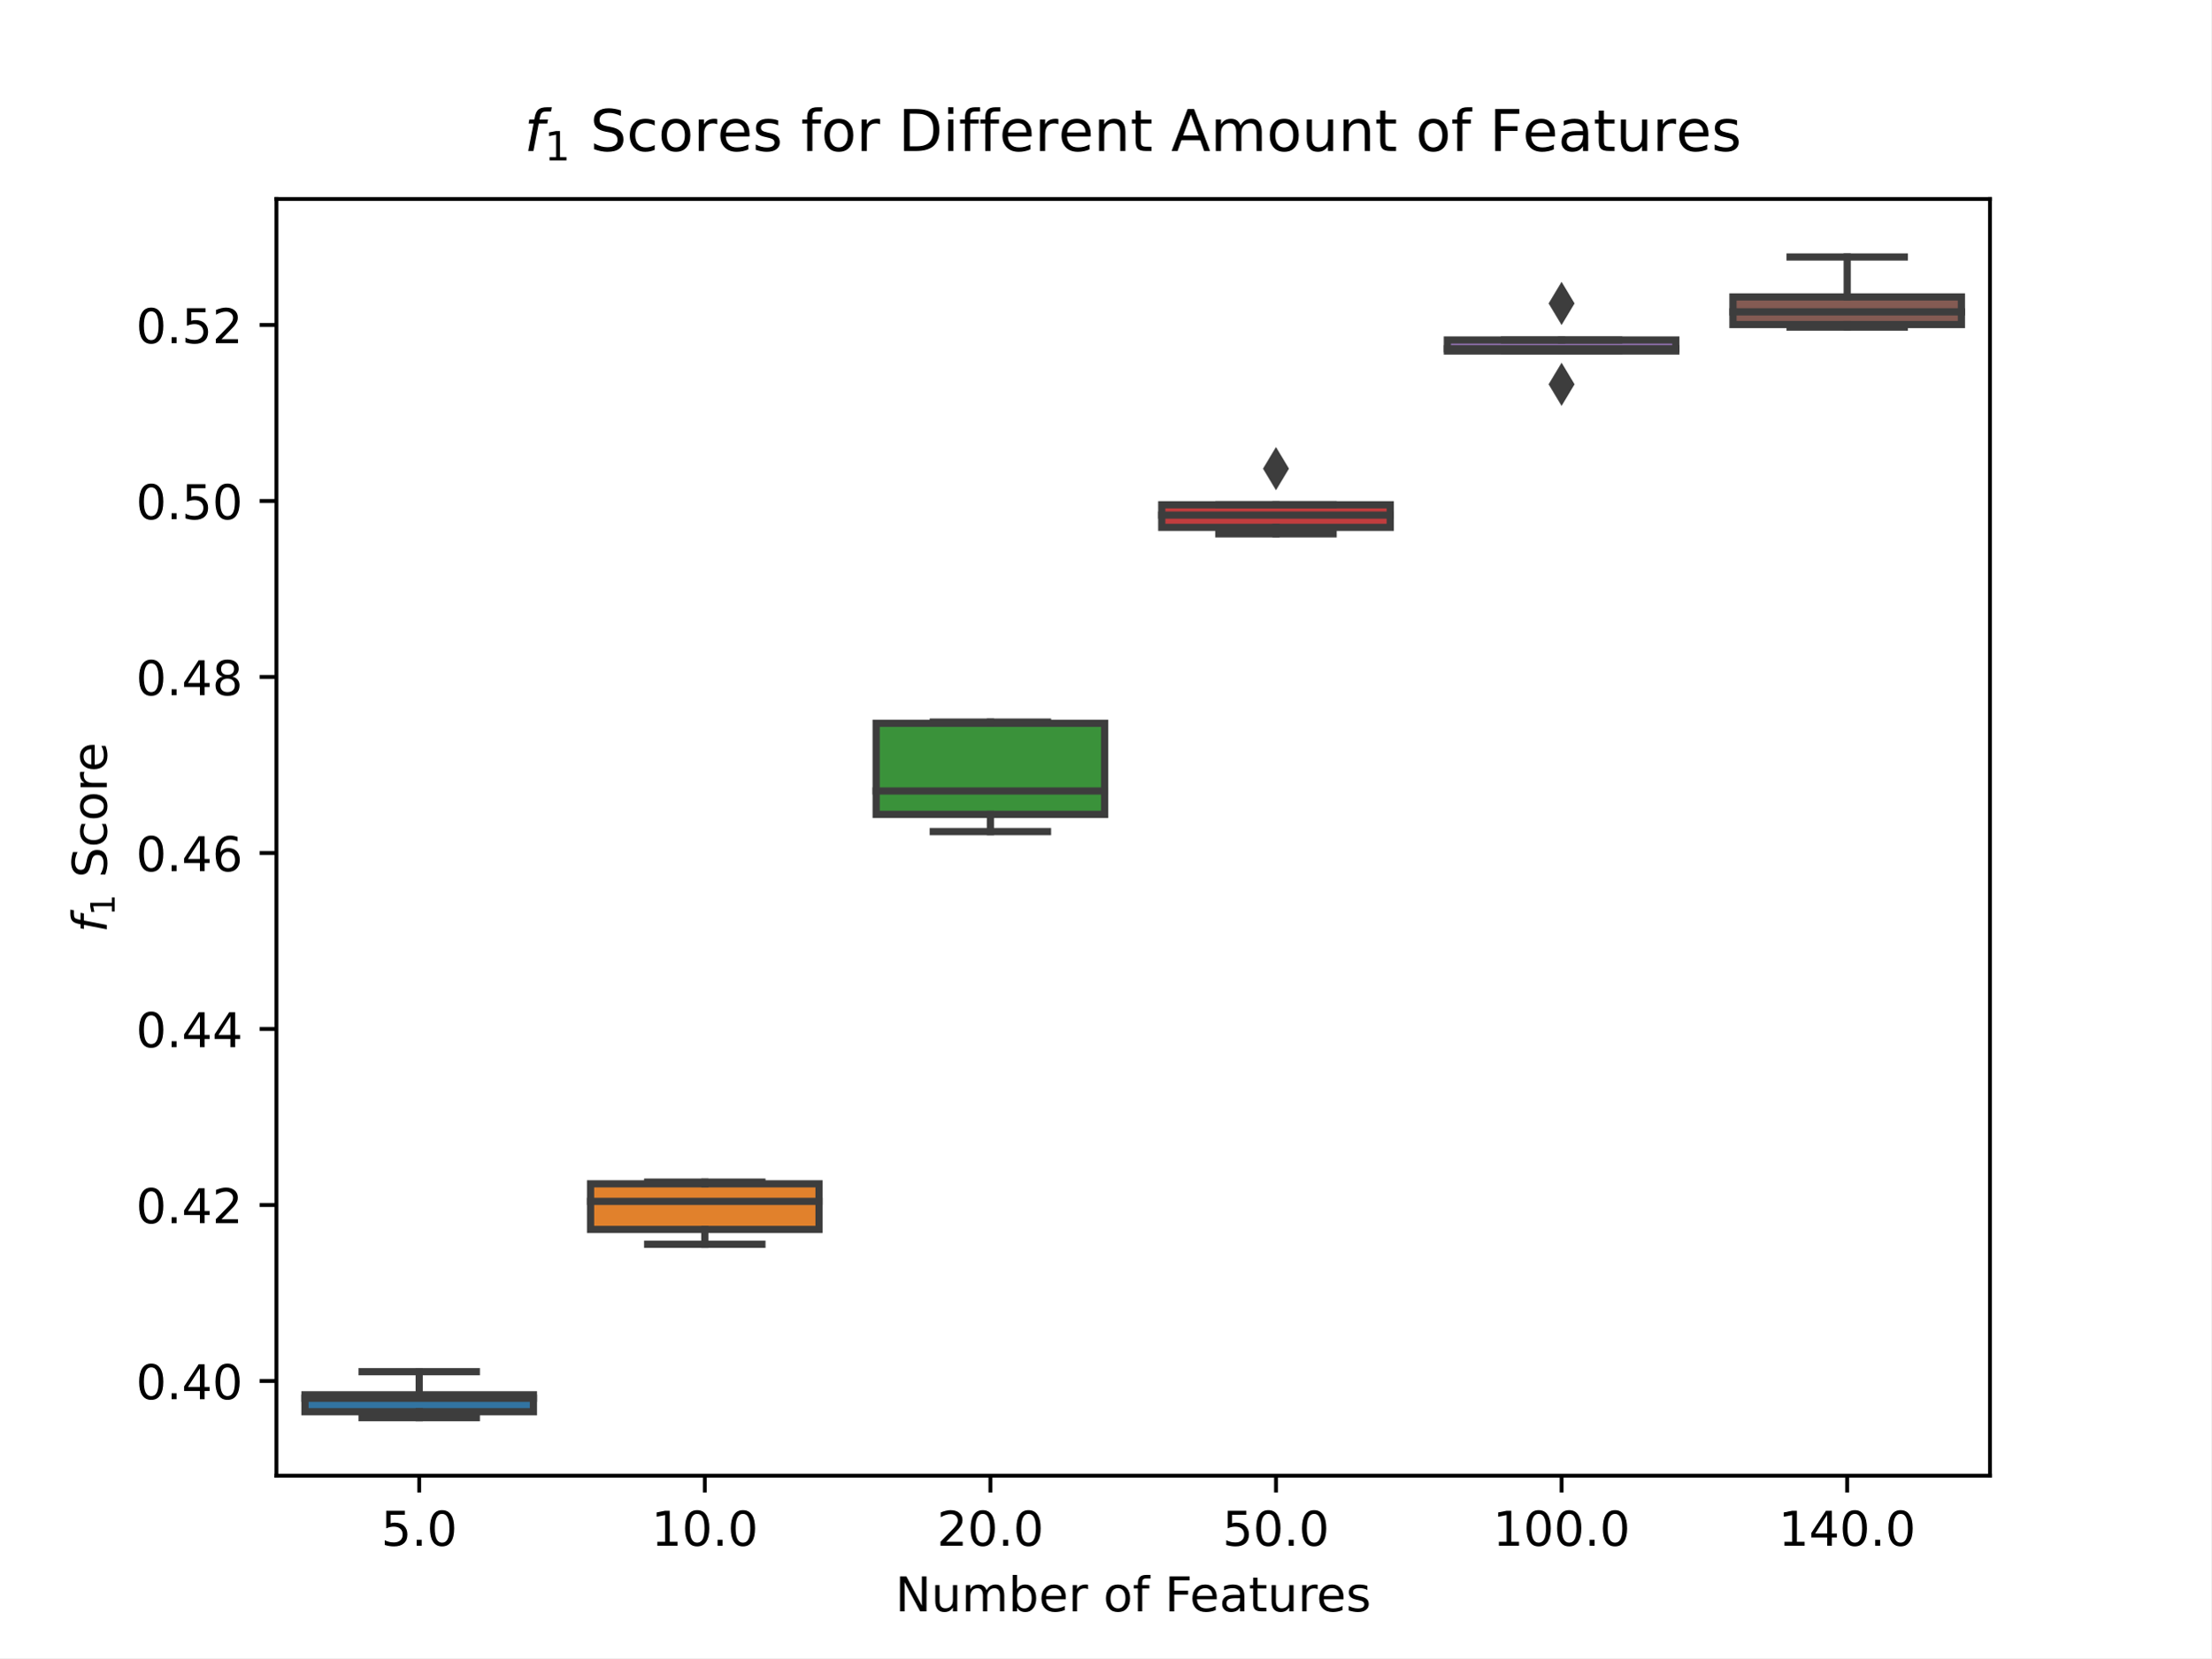
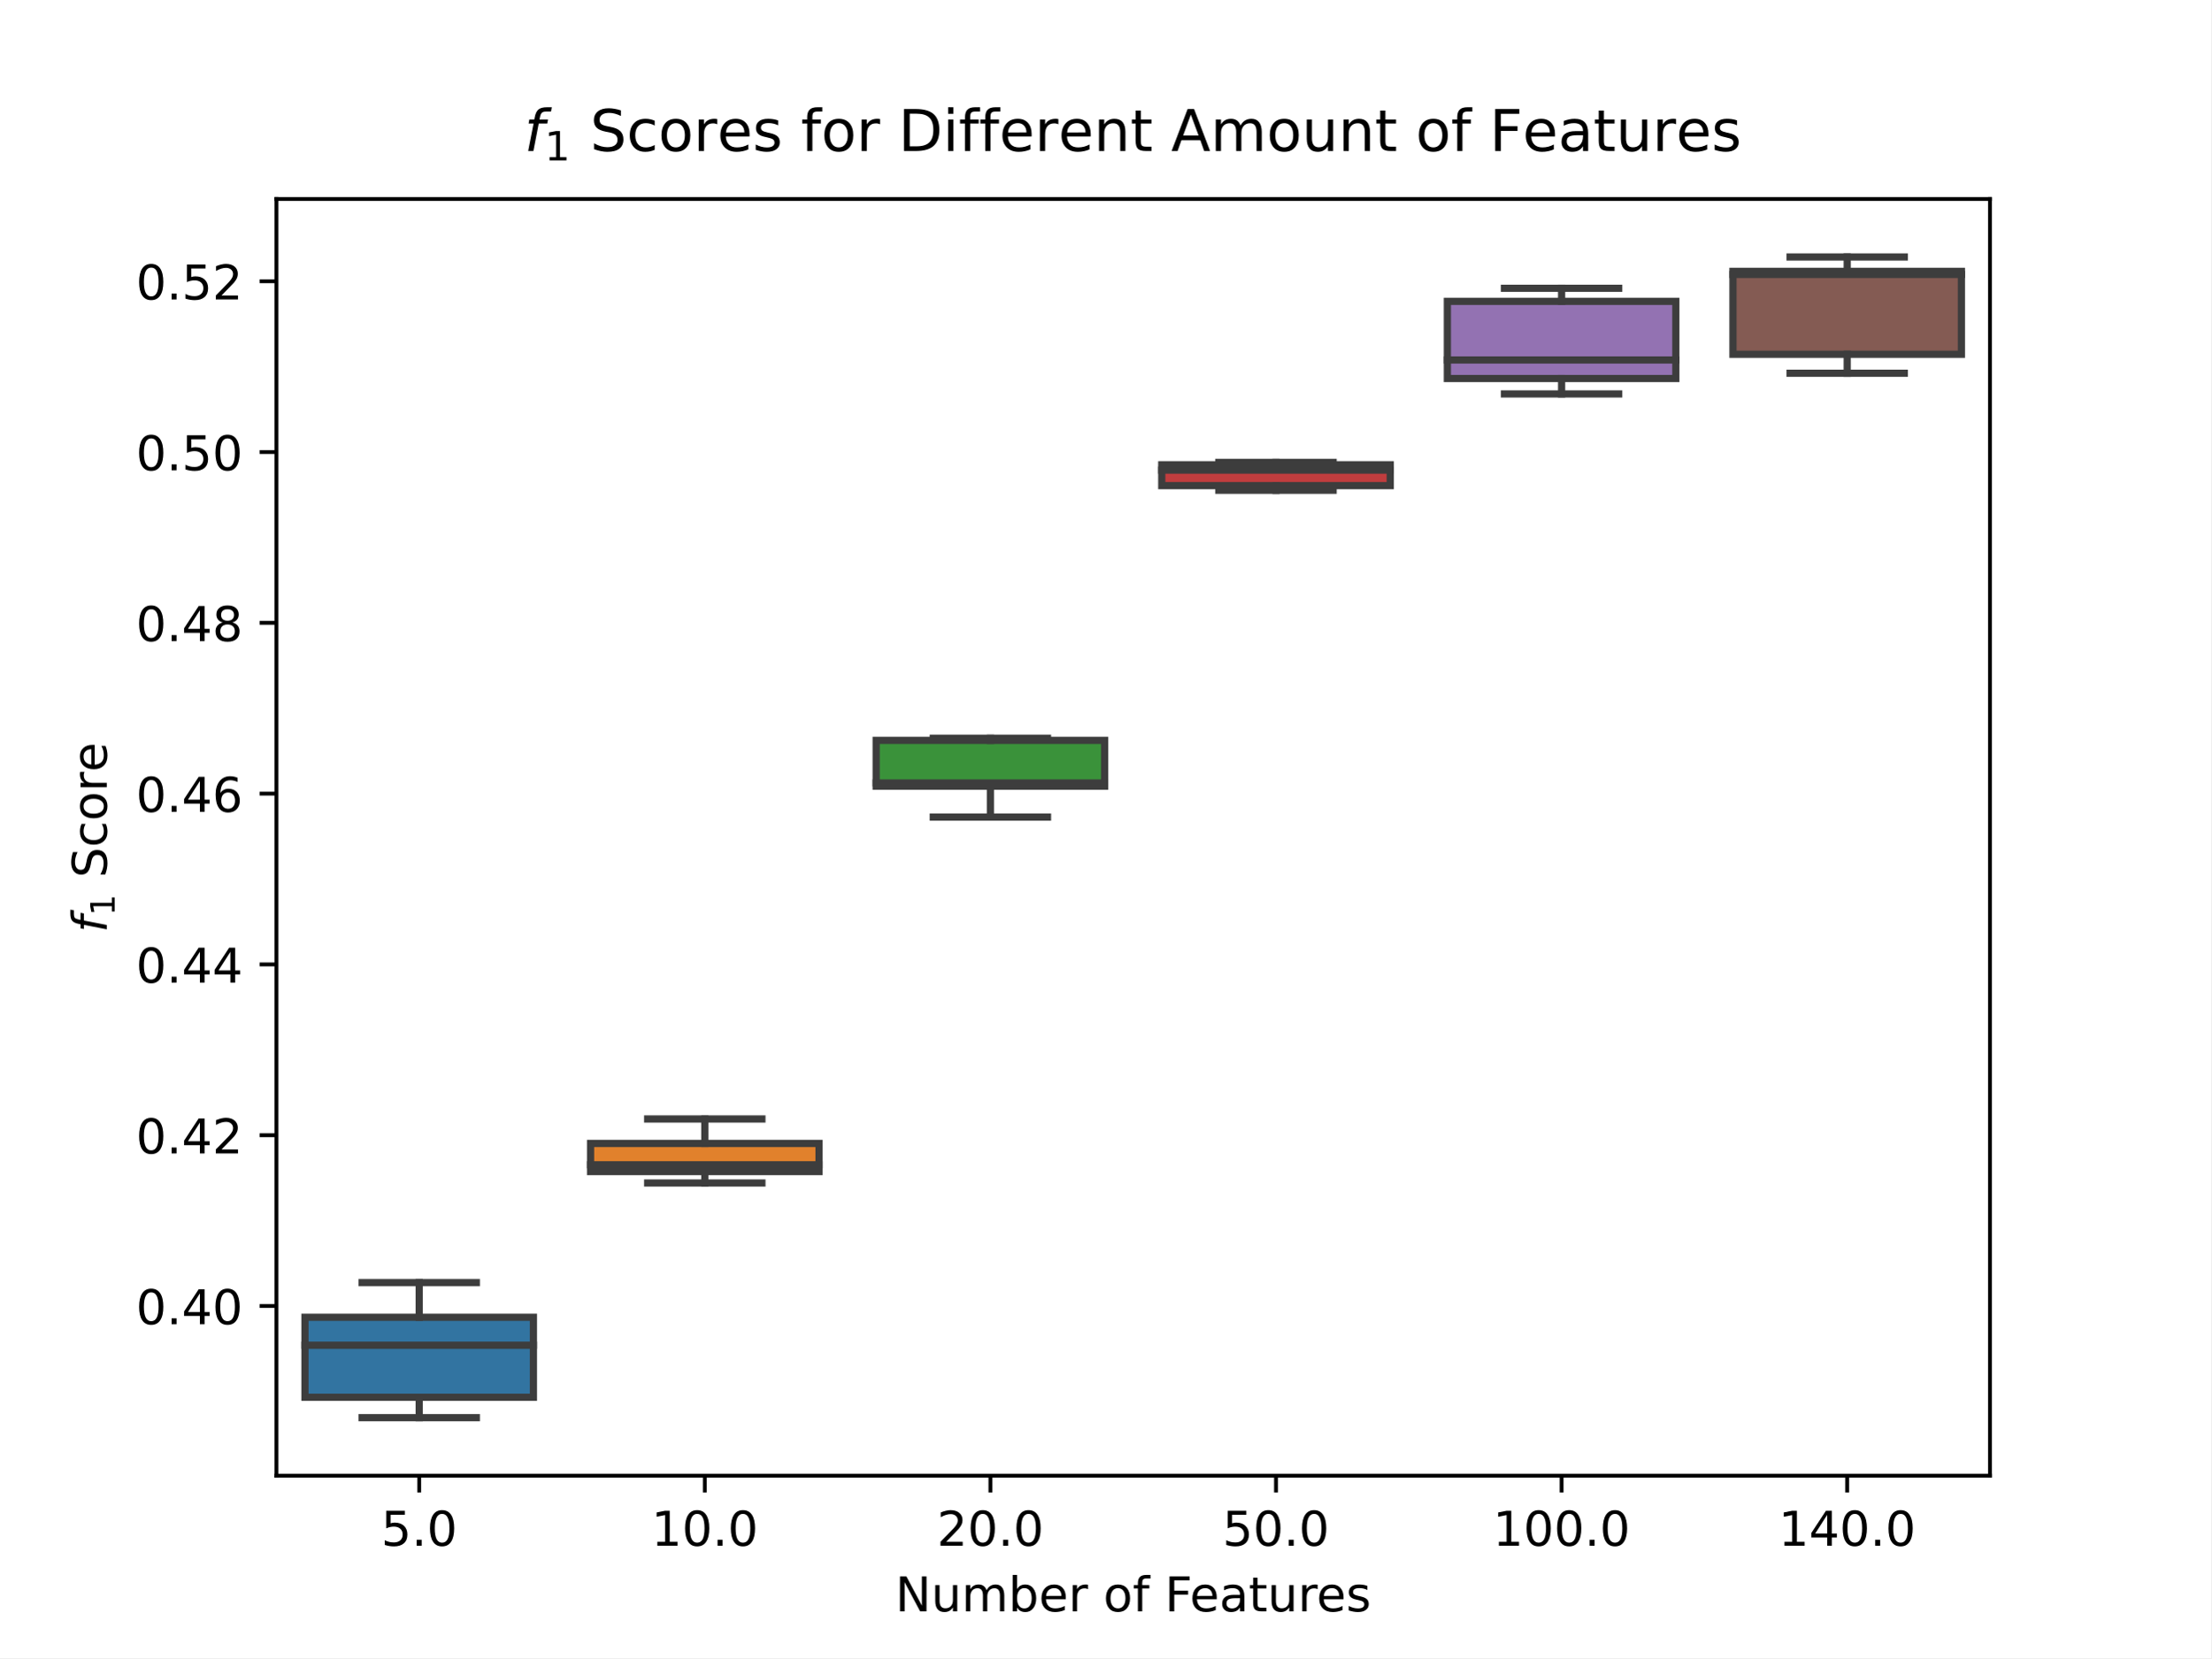
<svg xmlns="http://www.w3.org/2000/svg" xmlns:xlink="http://www.w3.org/1999/xlink" width="460.8pt" height="345.6pt" viewBox="0 0 460.8 345.6" version="1.1">
  <defs>
    <style type="text/css">*{stroke-linejoin: round; stroke-linecap: butt}</style>
  </defs>
  <g id="figure_1">
    <g id="patch_1">
      <path d="M 0 345.6  L 460.8 345.6  L 460.8 0  L 0 0  z " style="fill: #ffffff" />
    </g>
    <g id="axes_1">
      <g id="patch_2">
        <path d="M 57.6 307.584  L 414.72 307.584  L 414.72 41.472  L 57.6 41.472  z " style="fill: #ffffff" />
      </g>
      <g id="patch_3">
-         <path d="M 63.552 294.248  L 111.168 294.248  L 111.168 290.724  L 63.552 290.724  L 63.552 294.248  z " clip-path="url(#pc12a14f9d5)" style="fill: #3274a1; stroke: #3d3d3d; stroke-width: 1.5; stroke-linejoin: miter" />
+         <path d="M 63.552 291.234  L 111.168 291.234  L 111.168 274.557  L 63.552 274.557  L 63.552 291.234  z " clip-path="url(#p468f7ed6f8)" style="fill: #3274a1; stroke: #3d3d3d; stroke-width: 1.5; stroke-linejoin: miter" />
      </g>
      <g id="patch_4">
-         <path d="M 123.072 256.254  L 170.688 256.254  L 170.688 246.742  L 123.072 246.742  L 123.072 256.254  z " clip-path="url(#pc12a14f9d5)" style="fill: #e1812c; stroke: #3d3d3d; stroke-width: 1.5; stroke-linejoin: miter" />
+         <path d="M 123.072 244.187  L 170.688 244.187  L 170.688 238.339  L 123.072 238.339  L 123.072 244.187  z " clip-path="url(#p468f7ed6f8)" style="fill: #e1812c; stroke: #3d3d3d; stroke-width: 1.5; stroke-linejoin: miter" />
      </g>
      <g id="patch_5">
-         <path d="M 182.592 169.739  L 230.208 169.739  L 230.208 150.758  L 182.592 150.758  L 182.592 169.739  z " clip-path="url(#pc12a14f9d5)" style="fill: #3a923a; stroke: #3d3d3d; stroke-width: 1.5; stroke-linejoin: miter" />
+         <path d="M 182.592 163.869  L 230.208 163.869  L 230.208 154.322  L 182.592 154.322  L 182.592 163.869  z " clip-path="url(#p468f7ed6f8)" style="fill: #3a923a; stroke: #3d3d3d; stroke-width: 1.5; stroke-linejoin: miter" />
      </g>
      <g id="patch_6">
-         <path d="M 242.112 109.917  L 289.728 109.917  L 289.728 105.207  L 242.112 105.207  L 242.112 109.917  z " clip-path="url(#pc12a14f9d5)" style="fill: #c03d3e; stroke: #3d3d3d; stroke-width: 1.5; stroke-linejoin: miter" />
+         <path d="M 242.112 101.221  L 289.728 101.221  L 289.728 96.873  L 242.112 96.873  L 242.112 101.221  z " clip-path="url(#p468f7ed6f8)" style="fill: #c03d3e; stroke: #3d3d3d; stroke-width: 1.5; stroke-linejoin: miter" />
      </g>
      <g id="patch_7">
-         <path d="M 301.632 73.15  L 349.248 73.15  L 349.248 70.864  L 301.632 70.864  L 301.632 73.15  z " clip-path="url(#pc12a14f9d5)" style="fill: #9372b2; stroke: #3d3d3d; stroke-width: 1.5; stroke-linejoin: miter" />
+         <path d="M 301.632 78.893  L 349.248 78.893  L 349.248 62.807  L 301.632 62.807  L 301.632 78.893  z " clip-path="url(#p468f7ed6f8)" style="fill: #9372b2; stroke: #3d3d3d; stroke-width: 1.5; stroke-linejoin: miter" />
      </g>
      <g id="patch_8">
-         <path d="M 361.152 67.641  L 408.768 67.641  L 408.768 61.887  L 361.152 61.887  L 361.152 67.641  z " clip-path="url(#pc12a14f9d5)" style="fill: #845b53; stroke: #3d3d3d; stroke-width: 1.5; stroke-linejoin: miter" />
+         <path d="M 361.152 73.842  L 408.768 73.842  L 408.768 56.557  L 361.152 56.557  L 361.152 73.842  z " clip-path="url(#p468f7ed6f8)" style="fill: #845b53; stroke: #3d3d3d; stroke-width: 1.5; stroke-linejoin: miter" />
      </g>
      <g id="matplotlib.axis_1">
        <g id="xtick_1">
          <g id="line2d_1">
            <defs>
-               <path id="md88499060f" d="M 0 0  L 0 3.5  " style="stroke: #000000; stroke-width: 0.8" />
+               <path id="mf28785f22c" d="M 0 0  L 0 3.5  " style="stroke: #000000; stroke-width: 0.8" />
            </defs>
            <g>
-               <use xlink:href="#md88499060f" x="87.36" y="307.584" style="stroke: #000000; stroke-width: 0.8" />
+               <use xlink:href="#mf28785f22c" x="87.36" y="307.584" style="stroke: #000000; stroke-width: 0.8" />
            </g>
          </g>
          <g id="text_1">
            <g transform="translate(79.40844 322.1824) scale(0.1 -0.1)">
              <defs>
                <path id="DejaVuSans-35" d="M 691 4666  L 3169 4666  L 3169 4134  L 1269 4134  L 1269 2991  Q 1406 3038 1543 3061  Q 1681 3084 1819 3084  Q 2600 3084 3056 2656  Q 3513 2228 3513 1497  Q 3513 744 3044 326  Q 2575 -91 1722 -91  Q 1428 -91 1123 -41  Q 819 9 494 109  L 494 744  Q 775 591 1075 516  Q 1375 441 1709 441  Q 2250 441 2565 725  Q 2881 1009 2881 1497  Q 2881 1984 2565 2268  Q 2250 2553 1709 2553  Q 1456 2553 1204 2497  Q 953 2441 691 2322  L 691 4666  z " transform="scale(0.015625)" />
                <path id="DejaVuSans-2e" d="M 684 794  L 1344 794  L 1344 0  L 684 0  L 684 794  z " transform="scale(0.015625)" />
                <path id="DejaVuSans-30" d="M 2034 4250  Q 1547 4250 1301 3770  Q 1056 3291 1056 2328  Q 1056 1369 1301 889  Q 1547 409 2034 409  Q 2525 409 2770 889  Q 3016 1369 3016 2328  Q 3016 3291 2770 3770  Q 2525 4250 2034 4250  z M 2034 4750  Q 2819 4750 3233 4129  Q 3647 3509 3647 2328  Q 3647 1150 3233 529  Q 2819 -91 2034 -91  Q 1250 -91 836 529  Q 422 1150 422 2328  Q 422 3509 836 4129  Q 1250 4750 2034 4750  z " transform="scale(0.015625)" />
              </defs>
              <use xlink:href="#DejaVuSans-35" />
              <use xlink:href="#DejaVuSans-2e" x="63.623" />
              <use xlink:href="#DejaVuSans-30" x="95.41" />
            </g>
          </g>
        </g>
        <g id="xtick_2">
          <g id="line2d_2">
            <g>
-               <use xlink:href="#md88499060f" x="146.88" y="307.584" style="stroke: #000000; stroke-width: 0.8" />
+               <use xlink:href="#mf28785f22c" x="146.88" y="307.584" style="stroke: #000000; stroke-width: 0.8" />
            </g>
          </g>
          <g id="text_2">
            <g transform="translate(135.7472 322.1824) scale(0.1 -0.1)">
              <defs>
                <path id="DejaVuSans-31" d="M 794 531  L 1825 531  L 1825 4091  L 703 3866  L 703 4441  L 1819 4666  L 2450 4666  L 2450 531  L 3481 531  L 3481 0  L 794 0  L 794 531  z " transform="scale(0.015625)" />
              </defs>
              <use xlink:href="#DejaVuSans-31" />
              <use xlink:href="#DejaVuSans-30" x="63.623" />
              <use xlink:href="#DejaVuSans-2e" x="127.246" />
              <use xlink:href="#DejaVuSans-30" x="159.033" />
            </g>
          </g>
        </g>
        <g id="xtick_3">
          <g id="line2d_3">
            <g>
-               <use xlink:href="#md88499060f" x="206.4" y="307.584" style="stroke: #000000; stroke-width: 0.8" />
+               <use xlink:href="#mf28785f22c" x="206.4" y="307.584" style="stroke: #000000; stroke-width: 0.8" />
            </g>
          </g>
          <g id="text_3">
            <g transform="translate(195.2672 322.1824) scale(0.1 -0.1)">
              <defs>
                <path id="DejaVuSans-32" d="M 1228 531  L 3431 531  L 3431 0  L 469 0  L 469 531  Q 828 903 1448 1529  Q 2069 2156 2228 2338  Q 2531 2678 2651 2914  Q 2772 3150 2772 3378  Q 2772 3750 2511 3984  Q 2250 4219 1831 4219  Q 1534 4219 1204 4116  Q 875 4013 500 3803  L 500 4441  Q 881 4594 1212 4672  Q 1544 4750 1819 4750  Q 2544 4750 2975 4387  Q 3406 4025 3406 3419  Q 3406 3131 3298 2873  Q 3191 2616 2906 2266  Q 2828 2175 2409 1742  Q 1991 1309 1228 531  z " transform="scale(0.015625)" />
              </defs>
              <use xlink:href="#DejaVuSans-32" />
              <use xlink:href="#DejaVuSans-30" x="63.623" />
              <use xlink:href="#DejaVuSans-2e" x="127.246" />
              <use xlink:href="#DejaVuSans-30" x="159.033" />
            </g>
          </g>
        </g>
        <g id="xtick_4">
          <g id="line2d_4">
            <g>
-               <use xlink:href="#md88499060f" x="265.92" y="307.584" style="stroke: #000000; stroke-width: 0.8" />
+               <use xlink:href="#mf28785f22c" x="265.92" y="307.584" style="stroke: #000000; stroke-width: 0.8" />
            </g>
          </g>
          <g id="text_4">
            <g transform="translate(254.7872 322.1824) scale(0.1 -0.1)">
              <use xlink:href="#DejaVuSans-35" />
              <use xlink:href="#DejaVuSans-30" x="63.623" />
              <use xlink:href="#DejaVuSans-2e" x="127.246" />
              <use xlink:href="#DejaVuSans-30" x="159.033" />
            </g>
          </g>
        </g>
        <g id="xtick_5">
          <g id="line2d_5">
            <g>
-               <use xlink:href="#md88499060f" x="325.44" y="307.584" style="stroke: #000000; stroke-width: 0.8" />
+               <use xlink:href="#mf28785f22c" x="325.44" y="307.584" style="stroke: #000000; stroke-width: 0.8" />
            </g>
          </g>
          <g id="text_5">
            <g transform="translate(311.1259 322.1824) scale(0.1 -0.1)">
              <use xlink:href="#DejaVuSans-31" />
              <use xlink:href="#DejaVuSans-30" x="63.623" />
              <use xlink:href="#DejaVuSans-30" x="127.246" />
              <use xlink:href="#DejaVuSans-2e" x="190.869" />
              <use xlink:href="#DejaVuSans-30" x="222.656" />
            </g>
          </g>
        </g>
        <g id="xtick_6">
          <g id="line2d_6">
            <g>
-               <use xlink:href="#md88499060f" x="384.96" y="307.584" style="stroke: #000000; stroke-width: 0.8" />
+               <use xlink:href="#mf28785f22c" x="384.96" y="307.584" style="stroke: #000000; stroke-width: 0.8" />
            </g>
          </g>
          <g id="text_6">
            <g transform="translate(370.6459 322.1824) scale(0.1 -0.1)">
              <defs>
                <path id="DejaVuSans-34" d="M 2419 4116  L 825 1625  L 2419 1625  L 2419 4116  z M 2253 4666  L 3047 4666  L 3047 1625  L 3713 1625  L 3713 1100  L 3047 1100  L 3047 0  L 2419 0  L 2419 1100  L 313 1100  L 313 1709  L 2253 4666  z " transform="scale(0.015625)" />
              </defs>
              <use xlink:href="#DejaVuSans-31" />
              <use xlink:href="#DejaVuSans-34" x="63.623" />
              <use xlink:href="#DejaVuSans-30" x="127.246" />
              <use xlink:href="#DejaVuSans-2e" x="190.869" />
              <use xlink:href="#DejaVuSans-30" x="222.656" />
            </g>
          </g>
        </g>
        <g id="text_7">
          <g transform="translate(186.5819 335.8606) scale(0.1 -0.1)">
            <defs>
              <path id="DejaVuSans-4e" d="M 628 4666  L 1478 4666  L 3547 763  L 3547 4666  L 4159 4666  L 4159 0  L 3309 0  L 1241 3903  L 1241 0  L 628 0  L 628 4666  z " transform="scale(0.015625)" />
              <path id="DejaVuSans-75" d="M 544 1381  L 544 3500  L 1119 3500  L 1119 1403  Q 1119 906 1312 657  Q 1506 409 1894 409  Q 2359 409 2629 706  Q 2900 1003 2900 1516  L 2900 3500  L 3475 3500  L 3475 0  L 2900 0  L 2900 538  Q 2691 219 2414 64  Q 2138 -91 1772 -91  Q 1169 -91 856 284  Q 544 659 544 1381  z M 1991 3584  L 1991 3584  z " transform="scale(0.015625)" />
              <path id="DejaVuSans-6d" d="M 3328 2828  Q 3544 3216 3844 3400  Q 4144 3584 4550 3584  Q 5097 3584 5394 3201  Q 5691 2819 5691 2113  L 5691 0  L 5113 0  L 5113 2094  Q 5113 2597 4934 2840  Q 4756 3084 4391 3084  Q 3944 3084 3684 2787  Q 3425 2491 3425 1978  L 3425 0  L 2847 0  L 2847 2094  Q 2847 2600 2669 2842  Q 2491 3084 2119 3084  Q 1678 3084 1418 2786  Q 1159 2488 1159 1978  L 1159 0  L 581 0  L 581 3500  L 1159 3500  L 1159 2956  Q 1356 3278 1631 3431  Q 1906 3584 2284 3584  Q 2666 3584 2933 3390  Q 3200 3197 3328 2828  z " transform="scale(0.015625)" />
              <path id="DejaVuSans-62" d="M 3116 1747  Q 3116 2381 2855 2742  Q 2594 3103 2138 3103  Q 1681 3103 1420 2742  Q 1159 2381 1159 1747  Q 1159 1113 1420 752  Q 1681 391 2138 391  Q 2594 391 2855 752  Q 3116 1113 3116 1747  z M 1159 2969  Q 1341 3281 1617 3432  Q 1894 3584 2278 3584  Q 2916 3584 3314 3078  Q 3713 2572 3713 1747  Q 3713 922 3314 415  Q 2916 -91 2278 -91  Q 1894 -91 1617 61  Q 1341 213 1159 525  L 1159 0  L 581 0  L 581 4863  L 1159 4863  L 1159 2969  z " transform="scale(0.015625)" />
              <path id="DejaVuSans-65" d="M 3597 1894  L 3597 1613  L 953 1613  Q 991 1019 1311 708  Q 1631 397 2203 397  Q 2534 397 2845 478  Q 3156 559 3463 722  L 3463 178  Q 3153 47 2828 -22  Q 2503 -91 2169 -91  Q 1331 -91 842 396  Q 353 884 353 1716  Q 353 2575 817 3079  Q 1281 3584 2069 3584  Q 2775 3584 3186 3129  Q 3597 2675 3597 1894  z M 3022 2063  Q 3016 2534 2758 2815  Q 2500 3097 2075 3097  Q 1594 3097 1305 2825  Q 1016 2553 972 2059  L 3022 2063  z " transform="scale(0.015625)" />
              <path id="DejaVuSans-72" d="M 2631 2963  Q 2534 3019 2420 3045  Q 2306 3072 2169 3072  Q 1681 3072 1420 2755  Q 1159 2438 1159 1844  L 1159 0  L 581 0  L 581 3500  L 1159 3500  L 1159 2956  Q 1341 3275 1631 3429  Q 1922 3584 2338 3584  Q 2397 3584 2469 3576  Q 2541 3569 2628 3553  L 2631 2963  z " transform="scale(0.015625)" />
              <path id="DejaVuSans-20" transform="scale(0.015625)" />
              <path id="DejaVuSans-6f" d="M 1959 3097  Q 1497 3097 1228 2736  Q 959 2375 959 1747  Q 959 1119 1226 758  Q 1494 397 1959 397  Q 2419 397 2687 759  Q 2956 1122 2956 1747  Q 2956 2369 2687 2733  Q 2419 3097 1959 3097  z M 1959 3584  Q 2709 3584 3137 3096  Q 3566 2609 3566 1747  Q 3566 888 3137 398  Q 2709 -91 1959 -91  Q 1206 -91 779 398  Q 353 888 353 1747  Q 353 2609 779 3096  Q 1206 3584 1959 3584  z " transform="scale(0.015625)" />
              <path id="DejaVuSans-66" d="M 2375 4863  L 2375 4384  L 1825 4384  Q 1516 4384 1395 4259  Q 1275 4134 1275 3809  L 1275 3500  L 2222 3500  L 2222 3053  L 1275 3053  L 1275 0  L 697 0  L 697 3053  L 147 3053  L 147 3500  L 697 3500  L 697 3744  Q 697 4328 969 4595  Q 1241 4863 1831 4863  L 2375 4863  z " transform="scale(0.015625)" />
              <path id="DejaVuSans-46" d="M 628 4666  L 3309 4666  L 3309 4134  L 1259 4134  L 1259 2759  L 3109 2759  L 3109 2228  L 1259 2228  L 1259 0  L 628 0  L 628 4666  z " transform="scale(0.015625)" />
              <path id="DejaVuSans-61" d="M 2194 1759  Q 1497 1759 1228 1600  Q 959 1441 959 1056  Q 959 750 1161 570  Q 1363 391 1709 391  Q 2188 391 2477 730  Q 2766 1069 2766 1631  L 2766 1759  L 2194 1759  z M 3341 1997  L 3341 0  L 2766 0  L 2766 531  Q 2569 213 2275 61  Q 1981 -91 1556 -91  Q 1019 -91 701 211  Q 384 513 384 1019  Q 384 1609 779 1909  Q 1175 2209 1959 2209  L 2766 2209  L 2766 2266  Q 2766 2663 2505 2880  Q 2244 3097 1772 3097  Q 1472 3097 1187 3025  Q 903 2953 641 2809  L 641 3341  Q 956 3463 1253 3523  Q 1550 3584 1831 3584  Q 2591 3584 2966 3190  Q 3341 2797 3341 1997  z " transform="scale(0.015625)" />
              <path id="DejaVuSans-74" d="M 1172 4494  L 1172 3500  L 2356 3500  L 2356 3053  L 1172 3053  L 1172 1153  Q 1172 725 1289 603  Q 1406 481 1766 481  L 2356 481  L 2356 0  L 1766 0  Q 1100 0 847 248  Q 594 497 594 1153  L 594 3053  L 172 3053  L 172 3500  L 594 3500  L 594 4494  L 1172 4494  z " transform="scale(0.015625)" />
              <path id="DejaVuSans-73" d="M 2834 3397  L 2834 2853  Q 2591 2978 2328 3040  Q 2066 3103 1784 3103  Q 1356 3103 1142 2972  Q 928 2841 928 2578  Q 928 2378 1081 2264  Q 1234 2150 1697 2047  L 1894 2003  Q 2506 1872 2764 1633  Q 3022 1394 3022 966  Q 3022 478 2636 193  Q 2250 -91 1575 -91  Q 1294 -91 989 -36  Q 684 19 347 128  L 347 722  Q 666 556 975 473  Q 1284 391 1588 391  Q 1994 391 2212 530  Q 2431 669 2431 922  Q 2431 1156 2273 1281  Q 2116 1406 1581 1522  L 1381 1569  Q 847 1681 609 1914  Q 372 2147 372 2553  Q 372 3047 722 3315  Q 1072 3584 1716 3584  Q 2034 3584 2315 3537  Q 2597 3491 2834 3397  z " transform="scale(0.015625)" />
            </defs>
            <use xlink:href="#DejaVuSans-4e" />
            <use xlink:href="#DejaVuSans-75" x="74.805" />
            <use xlink:href="#DejaVuSans-6d" x="138.184" />
            <use xlink:href="#DejaVuSans-62" x="235.596" />
            <use xlink:href="#DejaVuSans-65" x="299.072" />
            <use xlink:href="#DejaVuSans-72" x="360.596" />
            <use xlink:href="#DejaVuSans-20" x="401.709" />
            <use xlink:href="#DejaVuSans-6f" x="433.496" />
            <use xlink:href="#DejaVuSans-66" x="494.678" />
            <use xlink:href="#DejaVuSans-20" x="529.883" />
            <use xlink:href="#DejaVuSans-46" x="561.67" />
            <use xlink:href="#DejaVuSans-65" x="613.689" />
            <use xlink:href="#DejaVuSans-61" x="675.213" />
            <use xlink:href="#DejaVuSans-74" x="736.492" />
            <use xlink:href="#DejaVuSans-75" x="775.701" />
            <use xlink:href="#DejaVuSans-72" x="839.08" />
            <use xlink:href="#DejaVuSans-65" x="877.943" />
            <use xlink:href="#DejaVuSans-73" x="939.467" />
          </g>
        </g>
      </g>
      <g id="matplotlib.axis_2">
        <g id="ytick_1">
          <g id="line2d_7">
            <defs>
-               <path id="m705f274f6b" d="M 0 0  L -3.5 0  " style="stroke: #000000; stroke-width: 0.8" />
+               <path id="mede773c02d" d="M 0 0  L -3.5 0  " style="stroke: #000000; stroke-width: 0.8" />
            </defs>
            <g>
-               <use xlink:href="#m705f274f6b" x="57.6" y="287.843" style="stroke: #000000; stroke-width: 0.8" />
+               <use xlink:href="#mede773c02d" x="57.6" y="272.215" style="stroke: #000000; stroke-width: 0.8" />
            </g>
          </g>
          <g id="text_8">
-             <g transform="translate(28.33438 291.6424) scale(0.1 -0.1)">
+             <g transform="translate(28.33438 276.0147) scale(0.1 -0.1)">
              <use xlink:href="#DejaVuSans-30" />
              <use xlink:href="#DejaVuSans-2e" x="63.623" />
              <use xlink:href="#DejaVuSans-34" x="95.41" />
              <use xlink:href="#DejaVuSans-30" x="159.033" />
            </g>
          </g>
        </g>
        <g id="ytick_2">
          <g id="line2d_8">
            <g>
-               <use xlink:href="#m705f274f6b" x="57.6" y="251.157" style="stroke: #000000; stroke-width: 0.8" />
+               <use xlink:href="#mede773c02d" x="57.6" y="236.615" style="stroke: #000000; stroke-width: 0.8" />
            </g>
          </g>
          <g id="text_9">
-             <g transform="translate(28.33438 254.9565) scale(0.1 -0.1)">
+             <g transform="translate(28.33438 240.4147) scale(0.1 -0.1)">
              <use xlink:href="#DejaVuSans-30" />
              <use xlink:href="#DejaVuSans-2e" x="63.623" />
              <use xlink:href="#DejaVuSans-34" x="95.41" />
              <use xlink:href="#DejaVuSans-32" x="159.033" />
            </g>
          </g>
        </g>
        <g id="ytick_3">
          <g id="line2d_9">
            <g>
-               <use xlink:href="#m705f274f6b" x="57.6" y="214.471" style="stroke: #000000; stroke-width: 0.8" />
+               <use xlink:href="#mede773c02d" x="57.6" y="201.016" style="stroke: #000000; stroke-width: 0.8" />
            </g>
          </g>
          <g id="text_10">
-             <g transform="translate(28.33438 218.2706) scale(0.1 -0.1)">
+             <g transform="translate(28.33438 204.8148) scale(0.1 -0.1)">
              <use xlink:href="#DejaVuSans-30" />
              <use xlink:href="#DejaVuSans-2e" x="63.623" />
              <use xlink:href="#DejaVuSans-34" x="95.41" />
              <use xlink:href="#DejaVuSans-34" x="159.033" />
            </g>
          </g>
        </g>
        <g id="ytick_4">
          <g id="line2d_10">
            <g>
-               <use xlink:href="#m705f274f6b" x="57.6" y="177.785" style="stroke: #000000; stroke-width: 0.8" />
+               <use xlink:href="#mede773c02d" x="57.6" y="165.416" style="stroke: #000000; stroke-width: 0.8" />
            </g>
          </g>
          <g id="text_11">
-             <g transform="translate(28.33438 181.5847) scale(0.1 -0.1)">
+             <g transform="translate(28.33438 169.2148) scale(0.1 -0.1)">
              <defs>
                <path id="DejaVuSans-36" d="M 2113 2584  Q 1688 2584 1439 2293  Q 1191 2003 1191 1497  Q 1191 994 1439 701  Q 1688 409 2113 409  Q 2538 409 2786 701  Q 3034 994 3034 1497  Q 3034 2003 2786 2293  Q 2538 2584 2113 2584  z M 3366 4563  L 3366 3988  Q 3128 4100 2886 4159  Q 2644 4219 2406 4219  Q 1781 4219 1451 3797  Q 1122 3375 1075 2522  Q 1259 2794 1537 2939  Q 1816 3084 2150 3084  Q 2853 3084 3261 2657  Q 3669 2231 3669 1497  Q 3669 778 3244 343  Q 2819 -91 2113 -91  Q 1303 -91 875 529  Q 447 1150 447 2328  Q 447 3434 972 4092  Q 1497 4750 2381 4750  Q 2619 4750 2861 4703  Q 3103 4656 3366 4563  z " transform="scale(0.015625)" />
              </defs>
              <use xlink:href="#DejaVuSans-30" />
              <use xlink:href="#DejaVuSans-2e" x="63.623" />
              <use xlink:href="#DejaVuSans-34" x="95.41" />
              <use xlink:href="#DejaVuSans-36" x="159.033" />
            </g>
          </g>
        </g>
        <g id="ytick_5">
          <g id="line2d_11">
            <g>
-               <use xlink:href="#m705f274f6b" x="57.6" y="141.1" style="stroke: #000000; stroke-width: 0.8" />
+               <use xlink:href="#mede773c02d" x="57.6" y="129.816" style="stroke: #000000; stroke-width: 0.8" />
            </g>
          </g>
          <g id="text_12">
-             <g transform="translate(28.33438 144.8988) scale(0.1 -0.1)">
+             <g transform="translate(28.33438 133.6149) scale(0.1 -0.1)">
              <defs>
                <path id="DejaVuSans-38" d="M 2034 2216  Q 1584 2216 1326 1975  Q 1069 1734 1069 1313  Q 1069 891 1326 650  Q 1584 409 2034 409  Q 2484 409 2743 651  Q 3003 894 3003 1313  Q 3003 1734 2745 1975  Q 2488 2216 2034 2216  z M 1403 2484  Q 997 2584 770 2862  Q 544 3141 544 3541  Q 544 4100 942 4425  Q 1341 4750 2034 4750  Q 2731 4750 3128 4425  Q 3525 4100 3525 3541  Q 3525 3141 3298 2862  Q 3072 2584 2669 2484  Q 3125 2378 3379 2068  Q 3634 1759 3634 1313  Q 3634 634 3220 271  Q 2806 -91 2034 -91  Q 1263 -91 848 271  Q 434 634 434 1313  Q 434 1759 690 2068  Q 947 2378 1403 2484  z M 1172 3481  Q 1172 3119 1398 2916  Q 1625 2713 2034 2713  Q 2441 2713 2670 2916  Q 2900 3119 2900 3481  Q 2900 3844 2670 4047  Q 2441 4250 2034 4250  Q 1625 4250 1398 4047  Q 1172 3844 1172 3481  z " transform="scale(0.015625)" />
              </defs>
              <use xlink:href="#DejaVuSans-30" />
              <use xlink:href="#DejaVuSans-2e" x="63.623" />
              <use xlink:href="#DejaVuSans-34" x="95.41" />
              <use xlink:href="#DejaVuSans-38" x="159.033" />
            </g>
          </g>
        </g>
        <g id="ytick_6">
          <g id="line2d_12">
            <g>
-               <use xlink:href="#m705f274f6b" x="57.6" y="104.414" style="stroke: #000000; stroke-width: 0.8" />
+               <use xlink:href="#mede773c02d" x="57.6" y="94.216" style="stroke: #000000; stroke-width: 0.8" />
            </g>
          </g>
          <g id="text_13">
-             <g transform="translate(28.33438 108.2129) scale(0.1 -0.1)">
+             <g transform="translate(28.33438 98.01491) scale(0.1 -0.1)">
              <use xlink:href="#DejaVuSans-30" />
              <use xlink:href="#DejaVuSans-2e" x="63.623" />
              <use xlink:href="#DejaVuSans-35" x="95.41" />
              <use xlink:href="#DejaVuSans-30" x="159.033" />
            </g>
          </g>
        </g>
        <g id="ytick_7">
          <g id="line2d_13">
            <g>
-               <use xlink:href="#m705f274f6b" x="57.6" y="67.728" style="stroke: #000000; stroke-width: 0.8" />
+               <use xlink:href="#mede773c02d" x="57.6" y="58.616" style="stroke: #000000; stroke-width: 0.8" />
            </g>
          </g>
          <g id="text_14">
-             <g transform="translate(28.33438 71.52703) scale(0.1 -0.1)">
+             <g transform="translate(28.33438 62.41496) scale(0.1 -0.1)">
              <use xlink:href="#DejaVuSans-30" />
              <use xlink:href="#DejaVuSans-2e" x="63.623" />
              <use xlink:href="#DejaVuSans-35" x="95.41" />
              <use xlink:href="#DejaVuSans-32" x="159.033" />
            </g>
          </g>
        </g>
        <g id="text_15">
          <g transform="translate(22.25469 194.378) rotate(-90) scale(0.1 -0.1)">
            <defs>
              <path id="DejaVuSans-Oblique-66" d="M 3059 4863  L 2969 4384  L 2419 4384  Q 2106 4384 1964 4261  Q 1822 4138 1753 3809  L 1691 3500  L 2638 3500  L 2553 3053  L 1606 3053  L 1013 0  L 434 0  L 1031 3053  L 481 3053  L 563 3500  L 1113 3500  L 1159 3744  Q 1278 4363 1576 4613  Q 1875 4863 2516 4863  L 3059 4863  z " transform="scale(0.015625)" />
              <path id="DejaVuSans-53" d="M 3425 4513  L 3425 3897  Q 3066 4069 2747 4153  Q 2428 4238 2131 4238  Q 1616 4238 1336 4038  Q 1056 3838 1056 3469  Q 1056 3159 1242 3001  Q 1428 2844 1947 2747  L 2328 2669  Q 3034 2534 3370 2195  Q 3706 1856 3706 1288  Q 3706 609 3251 259  Q 2797 -91 1919 -91  Q 1588 -91 1214 -16  Q 841 59 441 206  L 441 856  Q 825 641 1194 531  Q 1563 422 1919 422  Q 2459 422 2753 634  Q 3047 847 3047 1241  Q 3047 1584 2836 1778  Q 2625 1972 2144 2069  L 1759 2144  Q 1053 2284 737 2584  Q 422 2884 422 3419  Q 422 4038 858 4394  Q 1294 4750 2059 4750  Q 2388 4750 2728 4690  Q 3069 4631 3425 4513  z " transform="scale(0.015625)" />
              <path id="DejaVuSans-63" d="M 3122 3366  L 3122 2828  Q 2878 2963 2633 3030  Q 2388 3097 2138 3097  Q 1578 3097 1268 2742  Q 959 2388 959 1747  Q 959 1106 1268 751  Q 1578 397 2138 397  Q 2388 397 2633 464  Q 2878 531 3122 666  L 3122 134  Q 2881 22 2623 -34  Q 2366 -91 2075 -91  Q 1284 -91 818 406  Q 353 903 353 1747  Q 353 2603 823 3093  Q 1294 3584 2113 3584  Q 2378 3584 2631 3529  Q 2884 3475 3122 3366  z " transform="scale(0.015625)" />
            </defs>
            <use xlink:href="#DejaVuSans-Oblique-66" transform="translate(0 0.015625)" />
            <use xlink:href="#DejaVuSans-31" transform="translate(35.20508 -16.39062) scale(0.7)" />
            <use xlink:href="#DejaVuSans-20" transform="translate(82.47559 0.015625)" />
            <use xlink:href="#DejaVuSans-53" transform="translate(114.2627 0.015625)" />
            <use xlink:href="#DejaVuSans-63" transform="translate(177.7393 0.015625)" />
            <use xlink:href="#DejaVuSans-6f" transform="translate(232.7197 0.015625)" />
            <use xlink:href="#DejaVuSans-72" transform="translate(293.9014 0.015625)" />
            <use xlink:href="#DejaVuSans-65" transform="translate(335.0146 0.015625)" />
          </g>
        </g>
      </g>
      <g id="line2d_14">
-         <path d="M 87.36 294.248  L 87.36 295.488  " clip-path="url(#pc12a14f9d5)" style="fill: none; stroke: #3d3d3d; stroke-width: 1.5; stroke-linecap: square" />
+         <path d="M 87.36 291.234  L 87.36 295.488  " clip-path="url(#p468f7ed6f8)" style="fill: none; stroke: #3d3d3d; stroke-width: 1.5; stroke-linecap: square" />
      </g>
      <g id="line2d_15">
-         <path d="M 87.36 290.724  L 87.36 285.907  " clip-path="url(#pc12a14f9d5)" style="fill: none; stroke: #3d3d3d; stroke-width: 1.5; stroke-linecap: square" />
+         <path d="M 87.36 274.557  L 87.36 267.334  " clip-path="url(#p468f7ed6f8)" style="fill: none; stroke: #3d3d3d; stroke-width: 1.5; stroke-linecap: square" />
      </g>
      <g id="line2d_16">
-         <path d="M 75.456 295.488  L 99.264 295.488  " clip-path="url(#pc12a14f9d5)" style="fill: none; stroke: #3d3d3d; stroke-width: 1.5; stroke-linecap: square" />
+         <path d="M 75.456 295.488  L 99.264 295.488  " clip-path="url(#p468f7ed6f8)" style="fill: none; stroke: #3d3d3d; stroke-width: 1.5; stroke-linecap: square" />
      </g>
      <g id="line2d_17">
-         <path d="M 75.456 285.907  L 99.264 285.907  " clip-path="url(#pc12a14f9d5)" style="fill: none; stroke: #3d3d3d; stroke-width: 1.5; stroke-linecap: square" />
+         <path d="M 75.456 267.334  L 99.264 267.334  " clip-path="url(#p468f7ed6f8)" style="fill: none; stroke: #3d3d3d; stroke-width: 1.5; stroke-linecap: square" />
      </g>
      <g id="line2d_18" />
      <g id="line2d_19">
-         <path d="M 146.88 256.254  L 146.88 259.344  " clip-path="url(#pc12a14f9d5)" style="fill: none; stroke: #3d3d3d; stroke-width: 1.5; stroke-linecap: square" />
+         <path d="M 146.88 244.187  L 146.88 246.576  " clip-path="url(#p468f7ed6f8)" style="fill: none; stroke: #3d3d3d; stroke-width: 1.5; stroke-linecap: square" />
      </g>
      <g id="line2d_20">
-         <path d="M 146.88 246.742  L 146.88 246.39  " clip-path="url(#pc12a14f9d5)" style="fill: none; stroke: #3d3d3d; stroke-width: 1.5; stroke-linecap: square" />
+         <path d="M 146.88 238.339  L 146.88 233.232  " clip-path="url(#p468f7ed6f8)" style="fill: none; stroke: #3d3d3d; stroke-width: 1.5; stroke-linecap: square" />
      </g>
      <g id="line2d_21">
-         <path d="M 134.976 259.344  L 158.784 259.344  " clip-path="url(#pc12a14f9d5)" style="fill: none; stroke: #3d3d3d; stroke-width: 1.5; stroke-linecap: square" />
+         <path d="M 134.976 246.576  L 158.784 246.576  " clip-path="url(#p468f7ed6f8)" style="fill: none; stroke: #3d3d3d; stroke-width: 1.5; stroke-linecap: square" />
      </g>
      <g id="line2d_22">
-         <path d="M 134.976 246.39  L 158.784 246.39  " clip-path="url(#pc12a14f9d5)" style="fill: none; stroke: #3d3d3d; stroke-width: 1.5; stroke-linecap: square" />
+         <path d="M 134.976 233.232  L 158.784 233.232  " clip-path="url(#p468f7ed6f8)" style="fill: none; stroke: #3d3d3d; stroke-width: 1.5; stroke-linecap: square" />
      </g>
      <g id="line2d_23" />
      <g id="line2d_24">
-         <path d="M 206.4 169.739  L 206.4 173.329  " clip-path="url(#pc12a14f9d5)" style="fill: none; stroke: #3d3d3d; stroke-width: 1.5; stroke-linecap: square" />
+         <path d="M 206.4 163.869  L 206.4 170.297  " clip-path="url(#p468f7ed6f8)" style="fill: none; stroke: #3d3d3d; stroke-width: 1.5; stroke-linecap: square" />
      </g>
      <g id="line2d_25">
-         <path d="M 206.4 150.758  L 206.4 150.502  " clip-path="url(#pc12a14f9d5)" style="fill: none; stroke: #3d3d3d; stroke-width: 1.5; stroke-linecap: square" />
+         <path d="M 206.4 154.322  L 206.4 153.867  " clip-path="url(#p468f7ed6f8)" style="fill: none; stroke: #3d3d3d; stroke-width: 1.5; stroke-linecap: square" />
      </g>
      <g id="line2d_26">
-         <path d="M 194.496 173.329  L 218.304 173.329  " clip-path="url(#pc12a14f9d5)" style="fill: none; stroke: #3d3d3d; stroke-width: 1.5; stroke-linecap: square" />
+         <path d="M 194.496 170.297  L 218.304 170.297  " clip-path="url(#p468f7ed6f8)" style="fill: none; stroke: #3d3d3d; stroke-width: 1.5; stroke-linecap: square" />
      </g>
      <g id="line2d_27">
-         <path d="M 194.496 150.502  L 218.304 150.502  " clip-path="url(#pc12a14f9d5)" style="fill: none; stroke: #3d3d3d; stroke-width: 1.5; stroke-linecap: square" />
+         <path d="M 194.496 153.867  L 218.304 153.867  " clip-path="url(#p468f7ed6f8)" style="fill: none; stroke: #3d3d3d; stroke-width: 1.5; stroke-linecap: square" />
      </g>
      <g id="line2d_28" />
      <g id="line2d_29">
-         <path d="M 265.92 109.917  L 265.92 111.268  " clip-path="url(#pc12a14f9d5)" style="fill: none; stroke: #3d3d3d; stroke-width: 1.5; stroke-linecap: square" />
+         <path d="M 265.92 101.221  L 265.92 102.192  " clip-path="url(#p468f7ed6f8)" style="fill: none; stroke: #3d3d3d; stroke-width: 1.5; stroke-linecap: square" />
      </g>
      <g id="line2d_30">
-         <path d="M 265.92 105.207  L 265.92 105.207  " clip-path="url(#pc12a14f9d5)" style="fill: none; stroke: #3d3d3d; stroke-width: 1.5; stroke-linecap: square" />
+         <path d="M 265.92 96.873  L 265.92 96.376  " clip-path="url(#p468f7ed6f8)" style="fill: none; stroke: #3d3d3d; stroke-width: 1.5; stroke-linecap: square" />
      </g>
      <g id="line2d_31">
-         <path d="M 254.016 111.268  L 277.824 111.268  " clip-path="url(#pc12a14f9d5)" style="fill: none; stroke: #3d3d3d; stroke-width: 1.5; stroke-linecap: square" />
+         <path d="M 254.016 102.192  L 277.824 102.192  " clip-path="url(#p468f7ed6f8)" style="fill: none; stroke: #3d3d3d; stroke-width: 1.5; stroke-linecap: square" />
      </g>
      <g id="line2d_32">
-         <path d="M 254.016 105.207  L 277.824 105.207  " clip-path="url(#pc12a14f9d5)" style="fill: none; stroke: #3d3d3d; stroke-width: 1.5; stroke-linecap: square" />
-       </g>
-       <g id="line2d_33">
-         <defs>
-           <path id="me11cb259a3" d="M 0 3.536  L 2.121 0  L 0 -3.536  L -2.121 0  z " style="stroke: #3d3d3d; stroke-linejoin: miter" />
-         </defs>
-         <g clip-path="url(#pc12a14f9d5)">
-           <use xlink:href="#me11cb259a3" x="265.92" y="97.679" style="fill: #3d3d3d; stroke: #3d3d3d; stroke-linejoin: miter" />
-         </g>
-       </g>
+         <path d="M 254.016 96.376  L 277.824 96.376  " clip-path="url(#p468f7ed6f8)" style="fill: none; stroke: #3d3d3d; stroke-width: 1.5; stroke-linecap: square" />
+       </g>
+       <g id="line2d_33" />
      <g id="line2d_34">
-         <path d="M 325.44 73.15  L 325.44 73.15  " clip-path="url(#pc12a14f9d5)" style="fill: none; stroke: #3d3d3d; stroke-width: 1.5; stroke-linecap: square" />
+         <path d="M 325.44 78.893  L 325.44 82.106  " clip-path="url(#p468f7ed6f8)" style="fill: none; stroke: #3d3d3d; stroke-width: 1.5; stroke-linecap: square" />
      </g>
      <g id="line2d_35">
-         <path d="M 325.44 70.864  L 325.44 70.864  " clip-path="url(#pc12a14f9d5)" style="fill: none; stroke: #3d3d3d; stroke-width: 1.5; stroke-linecap: square" />
+         <path d="M 325.44 62.807  L 325.44 60.086  " clip-path="url(#p468f7ed6f8)" style="fill: none; stroke: #3d3d3d; stroke-width: 1.5; stroke-linecap: square" />
      </g>
      <g id="line2d_36">
-         <path d="M 313.536 73.15  L 337.344 73.15  " clip-path="url(#pc12a14f9d5)" style="fill: none; stroke: #3d3d3d; stroke-width: 1.5; stroke-linecap: square" />
+         <path d="M 313.536 82.106  L 337.344 82.106  " clip-path="url(#p468f7ed6f8)" style="fill: none; stroke: #3d3d3d; stroke-width: 1.5; stroke-linecap: square" />
      </g>
      <g id="line2d_37">
-         <path d="M 313.536 70.864  L 337.344 70.864  " clip-path="url(#pc12a14f9d5)" style="fill: none; stroke: #3d3d3d; stroke-width: 1.5; stroke-linecap: square" />
-       </g>
-       <g id="line2d_38">
-         <g clip-path="url(#pc12a14f9d5)">
-           <use xlink:href="#me11cb259a3" x="325.44" y="80.097" style="fill: #3d3d3d; stroke: #3d3d3d; stroke-linejoin: miter" />
-           <use xlink:href="#me11cb259a3" x="325.44" y="63.242" style="fill: #3d3d3d; stroke: #3d3d3d; stroke-linejoin: miter" />
-         </g>
-       </g>
+         <path d="M 313.536 60.086  L 337.344 60.086  " clip-path="url(#p468f7ed6f8)" style="fill: none; stroke: #3d3d3d; stroke-width: 1.5; stroke-linecap: square" />
+       </g>
+       <g id="line2d_38" />
      <g id="line2d_39">
-         <path d="M 384.96 67.641  L 384.96 68.168  " clip-path="url(#pc12a14f9d5)" style="fill: none; stroke: #3d3d3d; stroke-width: 1.5; stroke-linecap: square" />
+         <path d="M 384.96 73.842  L 384.96 77.798  " clip-path="url(#p468f7ed6f8)" style="fill: none; stroke: #3d3d3d; stroke-width: 1.5; stroke-linecap: square" />
      </g>
      <g id="line2d_40">
-         <path d="M 384.96 61.887  L 384.96 53.568  " clip-path="url(#pc12a14f9d5)" style="fill: none; stroke: #3d3d3d; stroke-width: 1.5; stroke-linecap: square" />
+         <path d="M 384.96 56.557  L 384.96 53.568  " clip-path="url(#p468f7ed6f8)" style="fill: none; stroke: #3d3d3d; stroke-width: 1.5; stroke-linecap: square" />
      </g>
      <g id="line2d_41">
-         <path d="M 373.056 68.168  L 396.864 68.168  " clip-path="url(#pc12a14f9d5)" style="fill: none; stroke: #3d3d3d; stroke-width: 1.5; stroke-linecap: square" />
+         <path d="M 373.056 77.798  L 396.864 77.798  " clip-path="url(#p468f7ed6f8)" style="fill: none; stroke: #3d3d3d; stroke-width: 1.5; stroke-linecap: square" />
      </g>
      <g id="line2d_42">
-         <path d="M 373.056 53.568  L 396.864 53.568  " clip-path="url(#pc12a14f9d5)" style="fill: none; stroke: #3d3d3d; stroke-width: 1.5; stroke-linecap: square" />
+         <path d="M 373.056 53.568  L 396.864 53.568  " clip-path="url(#p468f7ed6f8)" style="fill: none; stroke: #3d3d3d; stroke-width: 1.5; stroke-linecap: square" />
      </g>
      <g id="line2d_43" />
      <g id="line2d_44">
-         <path d="M 63.552 291.44  L 111.168 291.44  " clip-path="url(#pc12a14f9d5)" style="fill: none; stroke: #3d3d3d; stroke-width: 1.5; stroke-linecap: square" />
+         <path d="M 63.552 280.394  L 111.168 280.394  " clip-path="url(#p468f7ed6f8)" style="fill: none; stroke: #3d3d3d; stroke-width: 1.5; stroke-linecap: square" />
      </g>
      <g id="line2d_45">
-         <path d="M 123.072 250.403  L 170.688 250.403  " clip-path="url(#pc12a14f9d5)" style="fill: none; stroke: #3d3d3d; stroke-width: 1.5; stroke-linecap: square" />
+         <path d="M 123.072 242.771  L 170.688 242.771  " clip-path="url(#p468f7ed6f8)" style="fill: none; stroke: #3d3d3d; stroke-width: 1.5; stroke-linecap: square" />
      </g>
      <g id="line2d_46">
-         <path d="M 182.592 164.869  L 230.208 164.869  " clip-path="url(#pc12a14f9d5)" style="fill: none; stroke: #3d3d3d; stroke-width: 1.5; stroke-linecap: square" />
+         <path d="M 182.592 163.198  L 230.208 163.198  " clip-path="url(#p468f7ed6f8)" style="fill: none; stroke: #3d3d3d; stroke-width: 1.5; stroke-linecap: square" />
      </g>
      <g id="line2d_47">
-         <path d="M 242.112 107.366  L 289.728 107.366  " clip-path="url(#pc12a14f9d5)" style="fill: none; stroke: #3d3d3d; stroke-width: 1.5; stroke-linecap: square" />
+         <path d="M 242.112 97.987  L 289.728 97.987  " clip-path="url(#p468f7ed6f8)" style="fill: none; stroke: #3d3d3d; stroke-width: 1.5; stroke-linecap: square" />
      </g>
      <g id="line2d_48">
-         <path d="M 301.632 72.681  L 349.248 72.681  " clip-path="url(#pc12a14f9d5)" style="fill: none; stroke: #3d3d3d; stroke-width: 1.5; stroke-linecap: square" />
+         <path d="M 301.632 75.026  L 349.248 75.026  " clip-path="url(#p468f7ed6f8)" style="fill: none; stroke: #3d3d3d; stroke-width: 1.5; stroke-linecap: square" />
      </g>
      <g id="line2d_49">
-         <path d="M 361.152 64.998  L 408.768 64.998  " clip-path="url(#pc12a14f9d5)" style="fill: none; stroke: #3d3d3d; stroke-width: 1.5; stroke-linecap: square" />
+         <path d="M 361.152 57.199  L 408.768 57.199  " clip-path="url(#p468f7ed6f8)" style="fill: none; stroke: #3d3d3d; stroke-width: 1.5; stroke-linecap: square" />
      </g>
      <g id="patch_9">
        <path d="M 57.6 307.584  L 57.6 41.472  " style="fill: none; stroke: #000000; stroke-width: 0.8; stroke-linejoin: miter; stroke-linecap: square" />
      </g>
      <g id="patch_10">
        <path d="M 414.72 307.584  L 414.72 41.472  " style="fill: none; stroke: #000000; stroke-width: 0.8; stroke-linejoin: miter; stroke-linecap: square" />
      </g>
      <g id="patch_11">
        <path d="M 57.6 307.584  L 414.72 307.584  " style="fill: none; stroke: #000000; stroke-width: 0.8; stroke-linejoin: miter; stroke-linecap: square" />
      </g>
      <g id="patch_12">
        <path d="M 57.6 41.472  L 414.72 41.472  " style="fill: none; stroke: #000000; stroke-width: 0.8; stroke-linejoin: miter; stroke-linecap: square" />
      </g>
      <g id="text_16">
        <g transform="translate(109.26 31.472) scale(0.12 -0.12)">
          <defs>
            <path id="DejaVuSans-44" d="M 1259 4147  L 1259 519  L 2022 519  Q 2988 519 3436 956  Q 3884 1394 3884 2338  Q 3884 3275 3436 3711  Q 2988 4147 2022 4147  L 1259 4147  z M 628 4666  L 1925 4666  Q 3281 4666 3915 4102  Q 4550 3538 4550 2338  Q 4550 1131 3912 565  Q 3275 0 1925 0  L 628 0  L 628 4666  z " transform="scale(0.015625)" />
            <path id="DejaVuSans-69" d="M 603 3500  L 1178 3500  L 1178 0  L 603 0  L 603 3500  z M 603 4863  L 1178 4863  L 1178 4134  L 603 4134  L 603 4863  z " transform="scale(0.015625)" />
            <path id="DejaVuSans-6e" d="M 3513 2113  L 3513 0  L 2938 0  L 2938 2094  Q 2938 2591 2744 2837  Q 2550 3084 2163 3084  Q 1697 3084 1428 2787  Q 1159 2491 1159 1978  L 1159 0  L 581 0  L 581 3500  L 1159 3500  L 1159 2956  Q 1366 3272 1645 3428  Q 1925 3584 2291 3584  Q 2894 3584 3203 3211  Q 3513 2838 3513 2113  z " transform="scale(0.015625)" />
            <path id="DejaVuSans-41" d="M 2188 4044  L 1331 1722  L 3047 1722  L 2188 4044  z M 1831 4666  L 2547 4666  L 4325 0  L 3669 0  L 3244 1197  L 1141 1197  L 716 0  L 50 0  L 1831 4666  z " transform="scale(0.015625)" />
          </defs>
          <use xlink:href="#DejaVuSans-Oblique-66" transform="translate(0 0.015625)" />
          <use xlink:href="#DejaVuSans-31" transform="translate(35.20508 -16.39062) scale(0.7)" />
          <use xlink:href="#DejaVuSans-20" transform="translate(82.47559 0.015625)" />
          <use xlink:href="#DejaVuSans-53" transform="translate(114.2627 0.015625)" />
          <use xlink:href="#DejaVuSans-63" transform="translate(177.7393 0.015625)" />
          <use xlink:href="#DejaVuSans-6f" transform="translate(232.7197 0.015625)" />
          <use xlink:href="#DejaVuSans-72" transform="translate(293.9014 0.015625)" />
          <use xlink:href="#DejaVuSans-65" transform="translate(335.0146 0.015625)" />
          <use xlink:href="#DejaVuSans-73" transform="translate(396.5381 0.015625)" />
          <use xlink:href="#DejaVuSans-20" transform="translate(448.6377 0.015625)" />
          <use xlink:href="#DejaVuSans-66" transform="translate(480.4248 0.015625)" />
          <use xlink:href="#DejaVuSans-6f" transform="translate(515.6299 0.015625)" />
          <use xlink:href="#DejaVuSans-72" transform="translate(576.8115 0.015625)" />
          <use xlink:href="#DejaVuSans-20" transform="translate(617.9248 0.015625)" />
          <use xlink:href="#DejaVuSans-44" transform="translate(649.7119 0.015625)" />
          <use xlink:href="#DejaVuSans-69" transform="translate(726.7139 0.015625)" />
          <use xlink:href="#DejaVuSans-66" transform="translate(754.4971 0.015625)" />
          <use xlink:href="#DejaVuSans-66" transform="translate(789.7021 0.015625)" />
          <use xlink:href="#DejaVuSans-65" transform="translate(824.9072 0.015625)" />
          <use xlink:href="#DejaVuSans-72" transform="translate(886.4307 0.015625)" />
          <use xlink:href="#DejaVuSans-65" transform="translate(927.5439 0.015625)" />
          <use xlink:href="#DejaVuSans-6e" transform="translate(989.0674 0.015625)" />
          <use xlink:href="#DejaVuSans-74" transform="translate(1052.446 0.015625)" />
          <use xlink:href="#DejaVuSans-20" transform="translate(1091.655 0.015625)" />
          <use xlink:href="#DejaVuSans-41" transform="translate(1123.442 0.015625)" />
          <use xlink:href="#DejaVuSans-6d" transform="translate(1191.851 0.015625)" />
          <use xlink:href="#DejaVuSans-6f" transform="translate(1289.263 0.015625)" />
          <use xlink:href="#DejaVuSans-75" transform="translate(1350.444 0.015625)" />
          <use xlink:href="#DejaVuSans-6e" transform="translate(1413.823 0.015625)" />
          <use xlink:href="#DejaVuSans-74" transform="translate(1477.202 0.015625)" />
          <use xlink:href="#DejaVuSans-20" transform="translate(1516.411 0.015625)" />
          <use xlink:href="#DejaVuSans-6f" transform="translate(1548.198 0.015625)" />
          <use xlink:href="#DejaVuSans-66" transform="translate(1609.38 0.015625)" />
          <use xlink:href="#DejaVuSans-20" transform="translate(1644.585 0.015625)" />
          <use xlink:href="#DejaVuSans-46" transform="translate(1676.372 0.015625)" />
          <use xlink:href="#DejaVuSans-65" transform="translate(1733.892 0.015625)" />
          <use xlink:href="#DejaVuSans-61" transform="translate(1795.415 0.015625)" />
          <use xlink:href="#DejaVuSans-74" transform="translate(1856.694 0.015625)" />
          <use xlink:href="#DejaVuSans-75" transform="translate(1895.903 0.015625)" />
          <use xlink:href="#DejaVuSans-72" transform="translate(1959.282 0.015625)" />
          <use xlink:href="#DejaVuSans-65" transform="translate(2000.396 0.015625)" />
          <use xlink:href="#DejaVuSans-73" transform="translate(2061.919 0.015625)" />
        </g>
      </g>
    </g>
  </g>
  <defs>
-     <clipPath id="pc12a14f9d5">
+     <clipPath id="p468f7ed6f8">
      <rect x="57.6" y="41.472" width="357.12" height="266.112" />
    </clipPath>
  </defs>
</svg>
